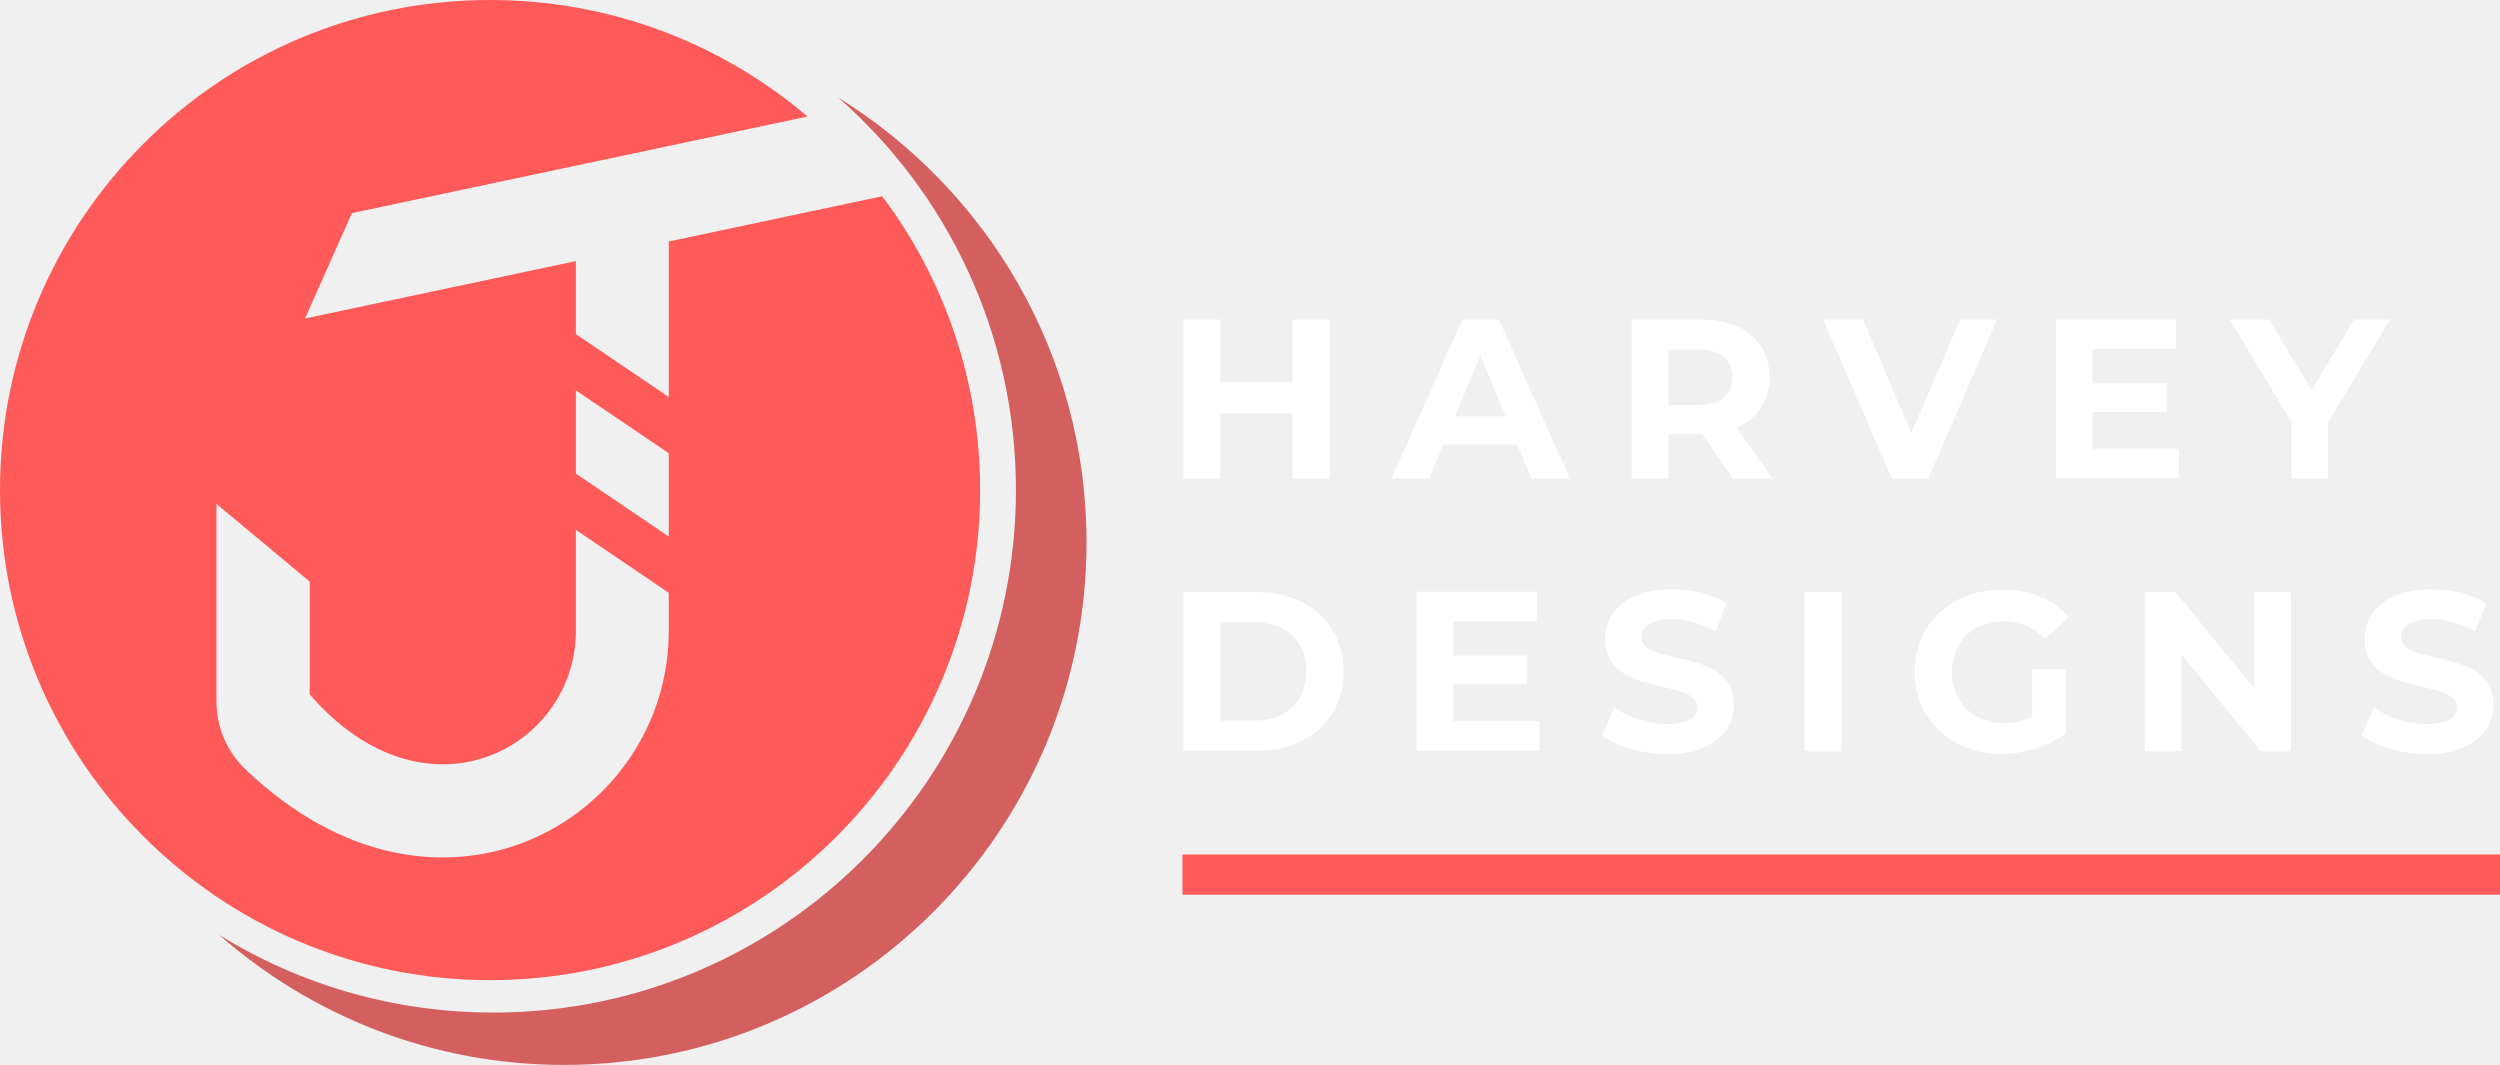
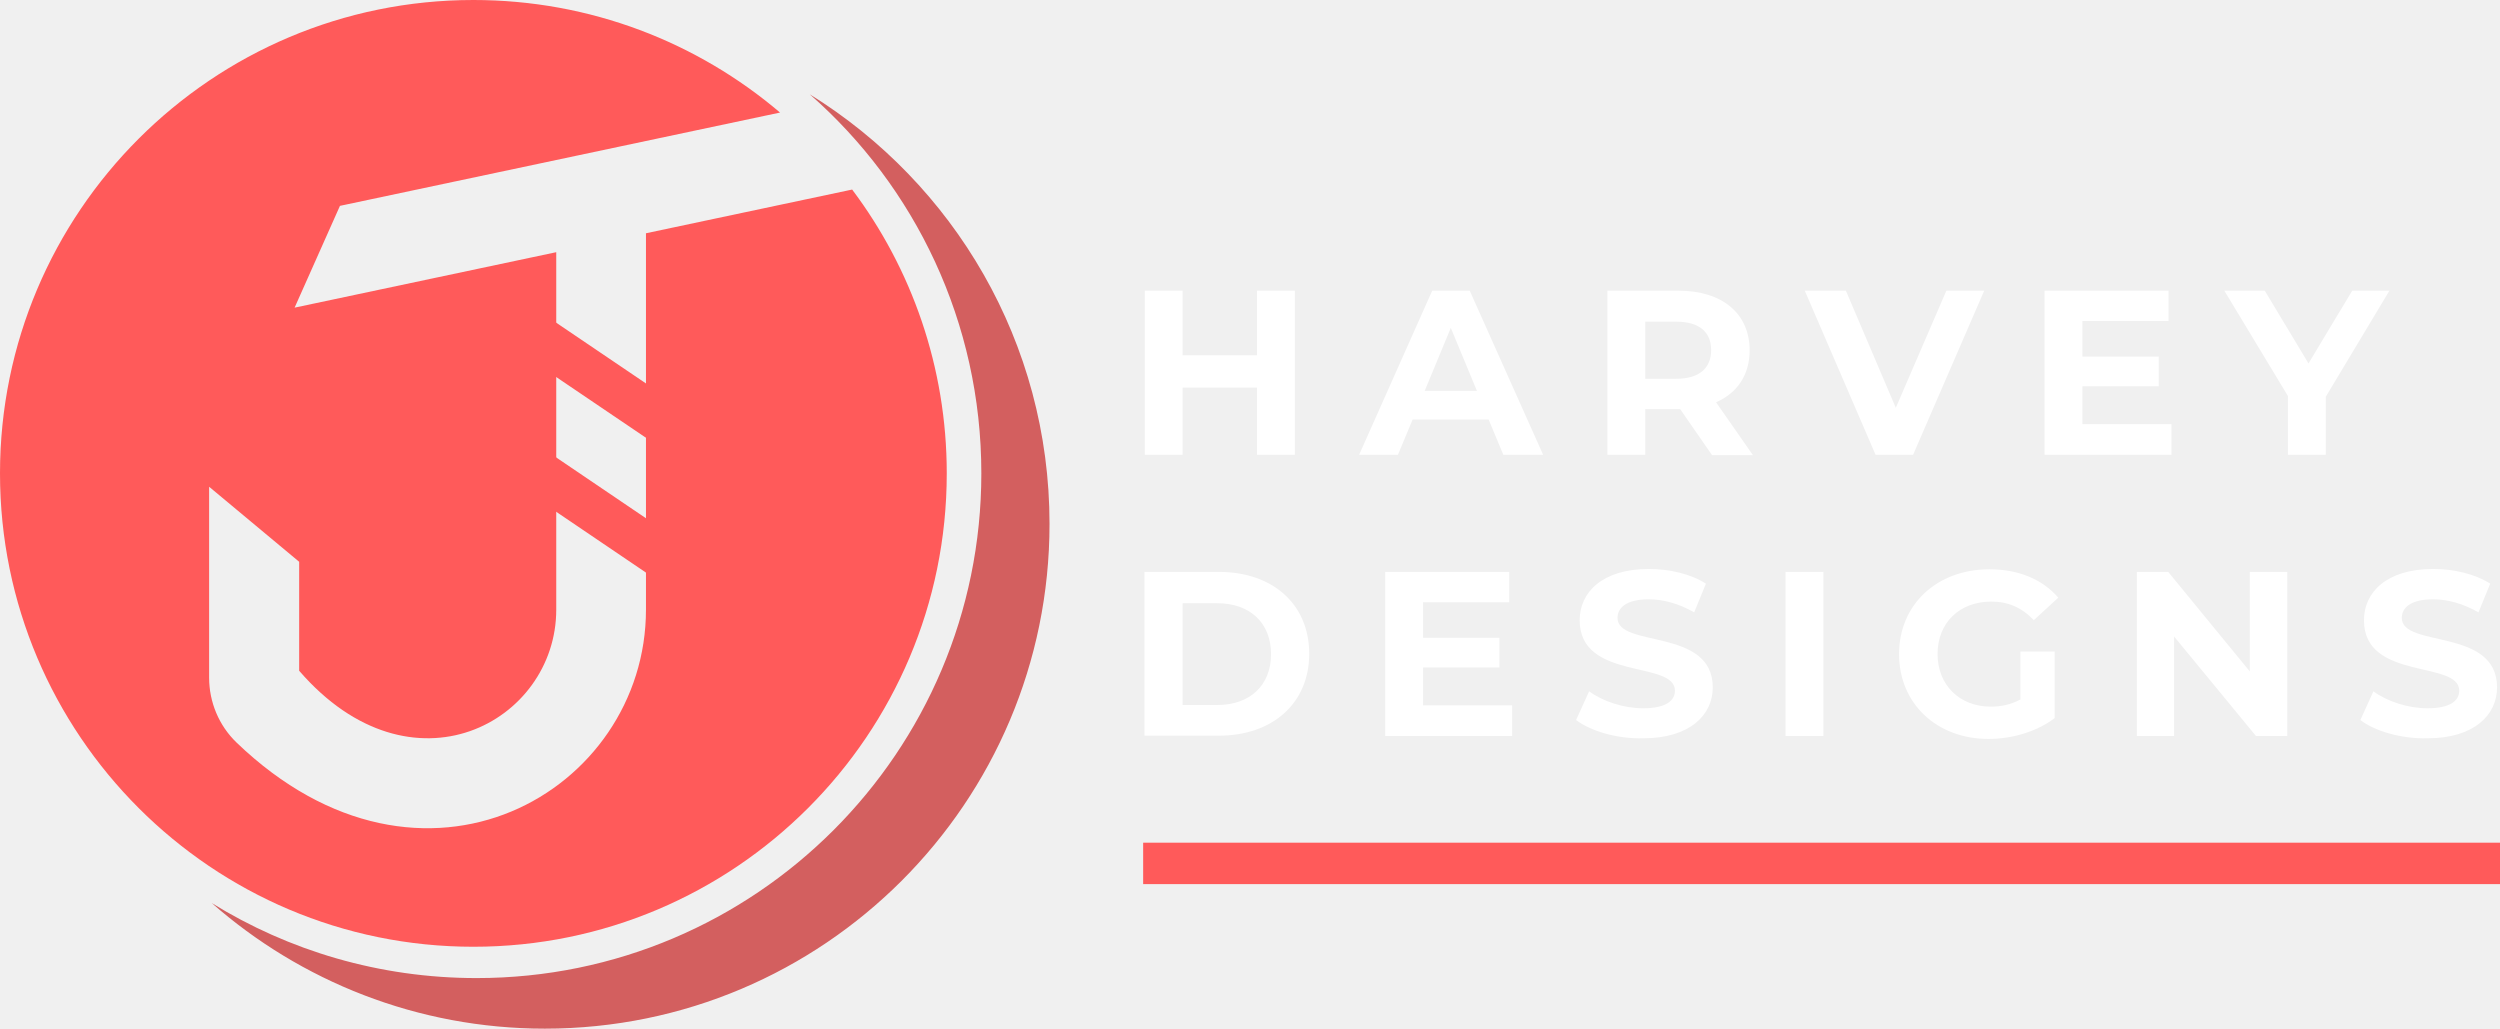
- <svg xmlns="http://www.w3.org/2000/svg" version="1.1" id="Layer_1" x="0px" y="0px" viewBox="0 0 740.2 315.3" style="enable-background:new 0 0 740.2 315.3;" xml:space="preserve">
+ <svg xmlns="http://www.w3.org/2000/svg" version="1.1" x="0px" y="0px" viewBox="0 0 766.3 315.3" style="enable-background:new 0 0 766.3 315.3;" xml:space="preserve">
  <style type="text/css">
- 	.st0{fill:#D35F5F;}
- 	.st1{fill:none;stroke:#FF5A5A;stroke-width:13.792;stroke-miterlimit:10;}
- 	.st2{fill:#FFFFFF;}
- 	.st3{fill:#FF5A5A;}
+ 	.st0{display:none;}
+ 	.st1{display:inline;fill:#30304C;}
+ 	.st2{fill:#D35F5F;}
+ 	.st3{fill:none;stroke:#FF5A5A;stroke-width:13.792;stroke-miterlimit:10;}
+ 	.st4{fill:#FFFFFF;}
+ 	.st5{fill:#FF5A5A;}
</style>
-   <path class="st0" d="M248.2,28.9c32.3,28.3,52.6,69.9,52.6,116.2c0,85.4-69.3,154.7-154.7,154.7c-29.8,0-57.6-8.4-81.2-23  c27.2,23.9,63,38.5,102.1,38.5c85.4,0,154.7-69.3,154.7-154.7C321.7,104.9,292.3,56.2,248.2,28.9z" />
-   <line class="st1" x1="159.2" y1="140.9" x2="205.7" y2="172.4" />
-   <line class="st1" x1="162.3" y1="101.7" x2="208.7" y2="133.1" />
-   <g>
+   <g id="Layer_2" class="st0">
+     <rect x="0" y="0" class="st1" width="766.3" height="315.3" />
+   </g>
+   <g id="Layer_1">
+     <path class="st2" d="M248.2,28.9c32.3,28.3,52.6,69.9,52.6,116.2c0,85.4-69.3,154.7-154.7,154.7c-29.8,0-57.6-8.4-81.2-23   c27.2,23.9,63,38.5,102.1,38.5c85.4,0,154.7-69.3,154.7-154.7C321.7,104.9,292.3,56.2,248.2,28.9z" />
+     <line class="st3" x1="159.2" y1="140.9" x2="205.7" y2="172.4" />
+     <line class="st3" x1="162.3" y1="101.7" x2="208.7" y2="133.1" />
    <g>
-       <path class="st2" d="M393.6,94.6v47.1h-10.9v-19.3h-21.4v19.3h-10.9V94.6h10.9v18.6h21.4V94.6H393.6z" />
-       <path class="st2" d="M449.2,131.6h-21.9l-4.2,10.1H412l21-47.1h10.8l21,47.1h-11.4L449.2,131.6z M445.8,123.3l-7.5-18l-7.5,18    H445.8z" />
-       <path class="st2" d="M513.1,141.7l-9.1-13.1h-0.5H494v13.1h-10.9V94.6h20.4c12.6,0,20.4,6.5,20.4,17.1c0,7.1-3.6,12.2-9.7,14.9    l10.6,15.1H513.1z M502.9,103.5H494v16.4h8.9c6.7,0,10-3.1,10-8.2C512.9,106.5,509.6,103.5,502.9,103.5z" />
-       <path class="st2" d="M591.3,94.6l-20.4,47.1h-10.8l-20.3-47.1h11.8l14.3,33.6l14.5-33.6H591.3z" />
-       <path class="st2" d="M645.1,132.9v8.7h-36.4V94.6h35.6v8.7h-24.7v10.2h21.9v8.5h-21.9v10.9H645.1z" />
-       <path class="st2" d="M689.3,125v16.7h-10.9v-16.8l-18.2-30.3h11.6l12.6,20.9l12.6-20.9h10.7L689.3,125z" />
-       <path class="st2" d="M350.4,175.3h21.4c15.4,0,26,9.3,26,23.5c0,14.3-10.6,23.5-26,23.5h-21.4V175.3z M371.3,213.4    c9.3,0,15.5-5.6,15.5-14.6c0-9-6.1-14.6-15.5-14.6h-10v29.2H371.3z" />
-       <path class="st2" d="M455.8,213.6v8.7h-36.4v-47.1H455v8.7h-24.7v10.2h21.9v8.5h-21.9v10.9H455.8z" />
-       <path class="st2" d="M474.3,217.7l3.7-8.2c4,2.9,9.9,4.9,15.5,4.9c6.5,0,9.1-2.2,9.1-5c0-8.8-27.4-2.8-27.4-20.2    c0-8,6.5-14.7,19.8-14.7c5.9,0,12,1.4,16.3,4.2l-3.4,8.3c-4.4-2.5-8.9-3.7-13-3.7c-6.5,0-8.9,2.4-8.9,5.4c0,8.7,27.4,2.7,27.4,20    c0,7.9-6.5,14.6-20,14.6C486,223.2,478.4,221,474.3,217.7z" />
-       <path class="st2" d="M534.3,175.3h10.9v47.1h-10.9V175.3z" />
-       <path class="st2" d="M601.6,198.1h10v19.1c-5.2,3.9-12.3,6-19,6c-14.8,0-25.7-10.2-25.7-24.3c0-14.2,10.9-24.3,25.9-24.3    c8.3,0,15.1,2.8,19.7,8.1l-7,6.5c-3.4-3.6-7.4-5.3-12.2-5.3c-9.1,0-15.4,6.1-15.4,15.1c0,8.8,6.3,15.1,15.3,15.1    c3,0,5.7-0.5,8.5-2V198.1z" />
-       <path class="st2" d="M678.3,175.3v47.1h-8.9l-23.5-28.6v28.6h-10.8v-47.1h9l23.4,28.6v-28.6H678.3z" />
-       <path class="st2" d="M699.2,217.7l3.7-8.2c4,2.9,9.9,4.9,15.5,4.9c6.5,0,9.1-2.2,9.1-5c0-8.8-27.4-2.8-27.4-20.2    c0-8,6.5-14.7,19.8-14.7c5.9,0,12,1.4,16.3,4.2l-3.4,8.3c-4.4-2.5-8.9-3.7-13-3.7c-6.5,0-8.9,2.4-8.9,5.4c0,8.7,27.4,2.7,27.4,20    c0,7.9-6.5,14.6-20,14.6C710.9,223.2,703.4,221,699.2,217.7z" />
+       <g>
+         <path class="st4" d="M396.9,89.1v50.3h-11.6v-20.6h-22.8v20.6h-11.6V89.1h11.6v19.8h22.8V89.1H396.9z" />
+         <path class="st4" d="M456.3,128.6H433l-4.5,10.8h-11.9L439,89.1h11.5l22.5,50.3h-12.2L456.3,128.6z M452.7,119.8l-8-19.3l-8,19.3     H452.7z" />
+         <path class="st4" d="M524.7,139.4l-9.7-14h-0.6h-10.1v14h-11.6V89.1h21.8c13.4,0,21.8,7,21.8,18.3c0,7.5-3.8,13.1-10.3,15.9     l11.3,16.2H524.7z M513.8,98.6h-9.5v17.5h9.5c7.1,0,10.7-3.3,10.7-8.8C524.5,101.8,520.9,98.6,513.8,98.6z" />
+         <path class="st4" d="M608.2,89.1l-21.8,50.3h-11.5l-21.7-50.3h12.6l15.3,35.9l15.5-35.9H608.2z" />
+         <path class="st4" d="M665.6,130.1v9.3h-38.9V89.1h38v9.3h-26.4v10.9h23.4v9.1h-23.4v11.6H665.6z" />
+         <path class="st4" d="M712.9,121.6v17.8h-11.6v-18l-19.5-32.3h12.4l13.4,22.3L721,89.1h11.4L712.9,121.6z" />
+         <path class="st4" d="M350.8,175.3h22.8c16.5,0,27.7,9.9,27.7,25.1c0,15.2-11.3,25.1-27.7,25.1h-22.8V175.3z M373.1,216.1     c10,0,16.5-6,16.5-15.6c0-9.6-6.5-15.6-16.5-15.6h-10.6v31.2H373.1z" />
+         <path class="st4" d="M463.5,216.3v9.3h-38.9v-50.3h38v9.3h-26.4v10.9h23.4v9.1h-23.4v11.6H463.5z" />
+         <path class="st4" d="M483.1,220.7l4-8.8c4.2,3.1,10.6,5.2,16.6,5.2c6.9,0,9.7-2.3,9.7-5.4c0-9.4-29.2-2.9-29.2-21.6     c0-8.5,6.9-15.7,21.2-15.7c6.3,0,12.8,1.5,17.5,4.5l-3.6,8.8c-4.7-2.7-9.5-4-13.9-4c-6.9,0-9.6,2.6-9.6,5.7     c0,9.3,29.2,2.9,29.2,21.3c0,8.4-7,15.6-21.3,15.6C495.6,226.5,487.6,224.1,483.1,220.7z" />
+         <path class="st4" d="M547.3,175.3h11.6v50.3h-11.6V175.3z" />
+         <path class="st4" d="M619.2,199.7h10.6v20.4c-5.5,4.2-13.1,6.4-20.3,6.4c-15.8,0-27.4-10.8-27.4-26s11.6-26,27.7-26     c8.8,0,16.2,3,21.1,8.7l-7.5,6.9c-3.7-3.9-7.9-5.7-13-5.7c-9.8,0-16.5,6.5-16.5,16.1c0,9.4,6.7,16.1,16.3,16.1     c3.2,0,6.1-0.6,9.1-2.2V199.7z" />
+         <path class="st4" d="M701.1,175.3v50.3h-9.6l-25.1-30.5v30.5H655v-50.3h9.6l25,30.5v-30.5H701.1z" />
+         <path class="st4" d="M723.5,220.7l4-8.8c4.2,3.1,10.6,5.2,16.6,5.2c6.9,0,9.7-2.3,9.7-5.4c0-9.4-29.2-2.9-29.2-21.6     c0-8.5,6.9-15.7,21.2-15.7c6.3,0,12.8,1.5,17.5,4.5l-3.6,8.8c-4.7-2.7-9.5-4-13.9-4c-6.9,0-9.6,2.6-9.6,5.7     c0,9.3,29.2,2.9,29.2,21.3c0,8.4-7,15.6-21.3,15.6C736,226.5,727.9,224.1,723.5,220.7z" />
+       </g>
+       <rect x="350.4" y="258.3" class="st5" width="416.9" height="12.7" />
    </g>
-     <rect x="350.1" y="253" class="st3" width="390.2" height="11.9" />
+     <path class="st5" d="M261.2,58.1L198,71.5v115.4c0,55.7-68.3,95.7-125.5,40.7c-5.4-5.2-8.4-12.4-8.4-19.9v-58.5l27.6,23v33.4   c34.5,39.9,78.8,15.7,78.8-18.7V77.3l-80.2,17l13.9-31.2l134.9-28.6C213.8,13,181,0,145.1,0C65,0,0,65,0,145.1   s65,145.1,145.1,145.1s145.1-65,145.1-145.1C290.2,112.5,279.4,82.3,261.2,58.1z" />
+     <g>
+ 	</g>
+     <g>
+ 	</g>
+     <g>
+ 	</g>
+     <g>
+ 	</g>
+     <g>
+ 	</g>
+     <g>
+ 	</g>
  </g>
-   <path class="st3" d="M261.2,58.1L198,71.5v115.4c0,55.7-68.3,95.7-125.5,40.7c-5.4-5.2-8.4-12.4-8.4-19.9v-58.5l27.6,23v33.4  c34.5,39.9,78.8,15.7,78.8-18.7V77.3l-80.2,17l13.9-31.2l134.9-28.6C213.8,13,181,0,145.1,0C65,0,0,65,0,145.1s65,145.1,145.1,145.1  s145.1-65,145.1-145.1C290.2,112.5,279.4,82.3,261.2,58.1z" />
-   <g>
- </g>
-   <g>
- </g>
-   <g>
- </g>
-   <g>
- </g>
-   <g>
- </g>
-   <g>
- </g>
</svg>
